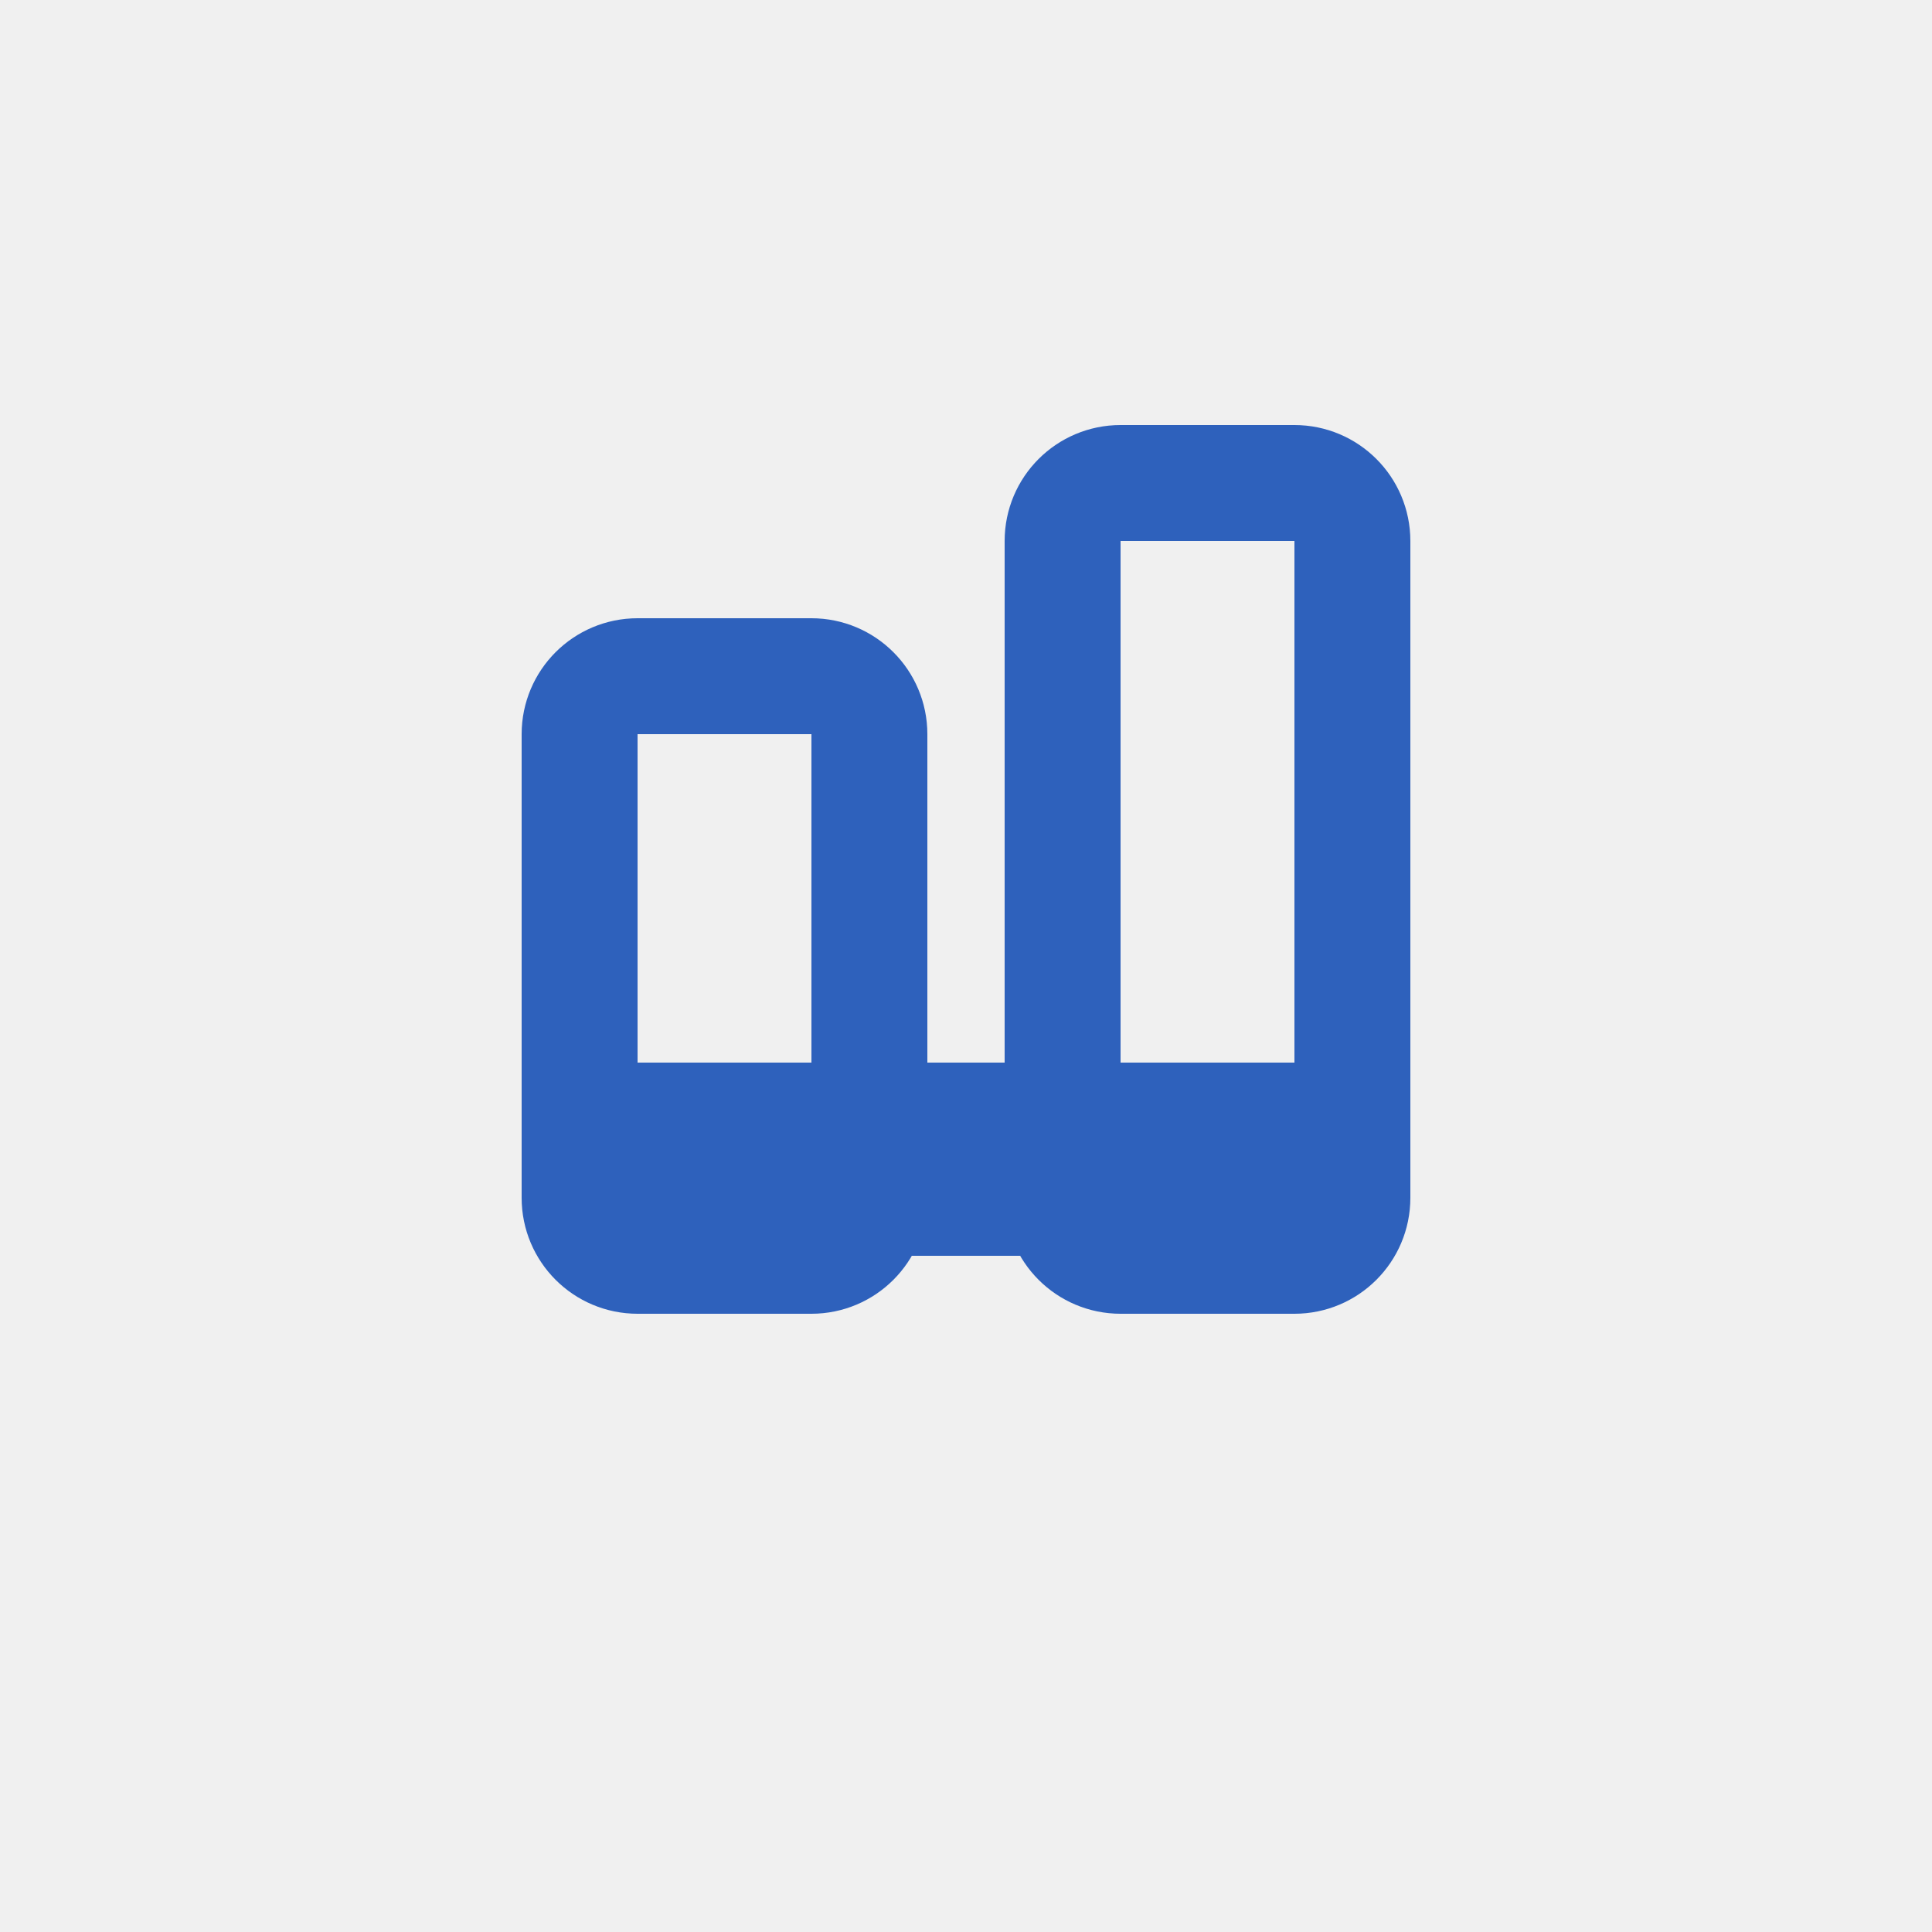
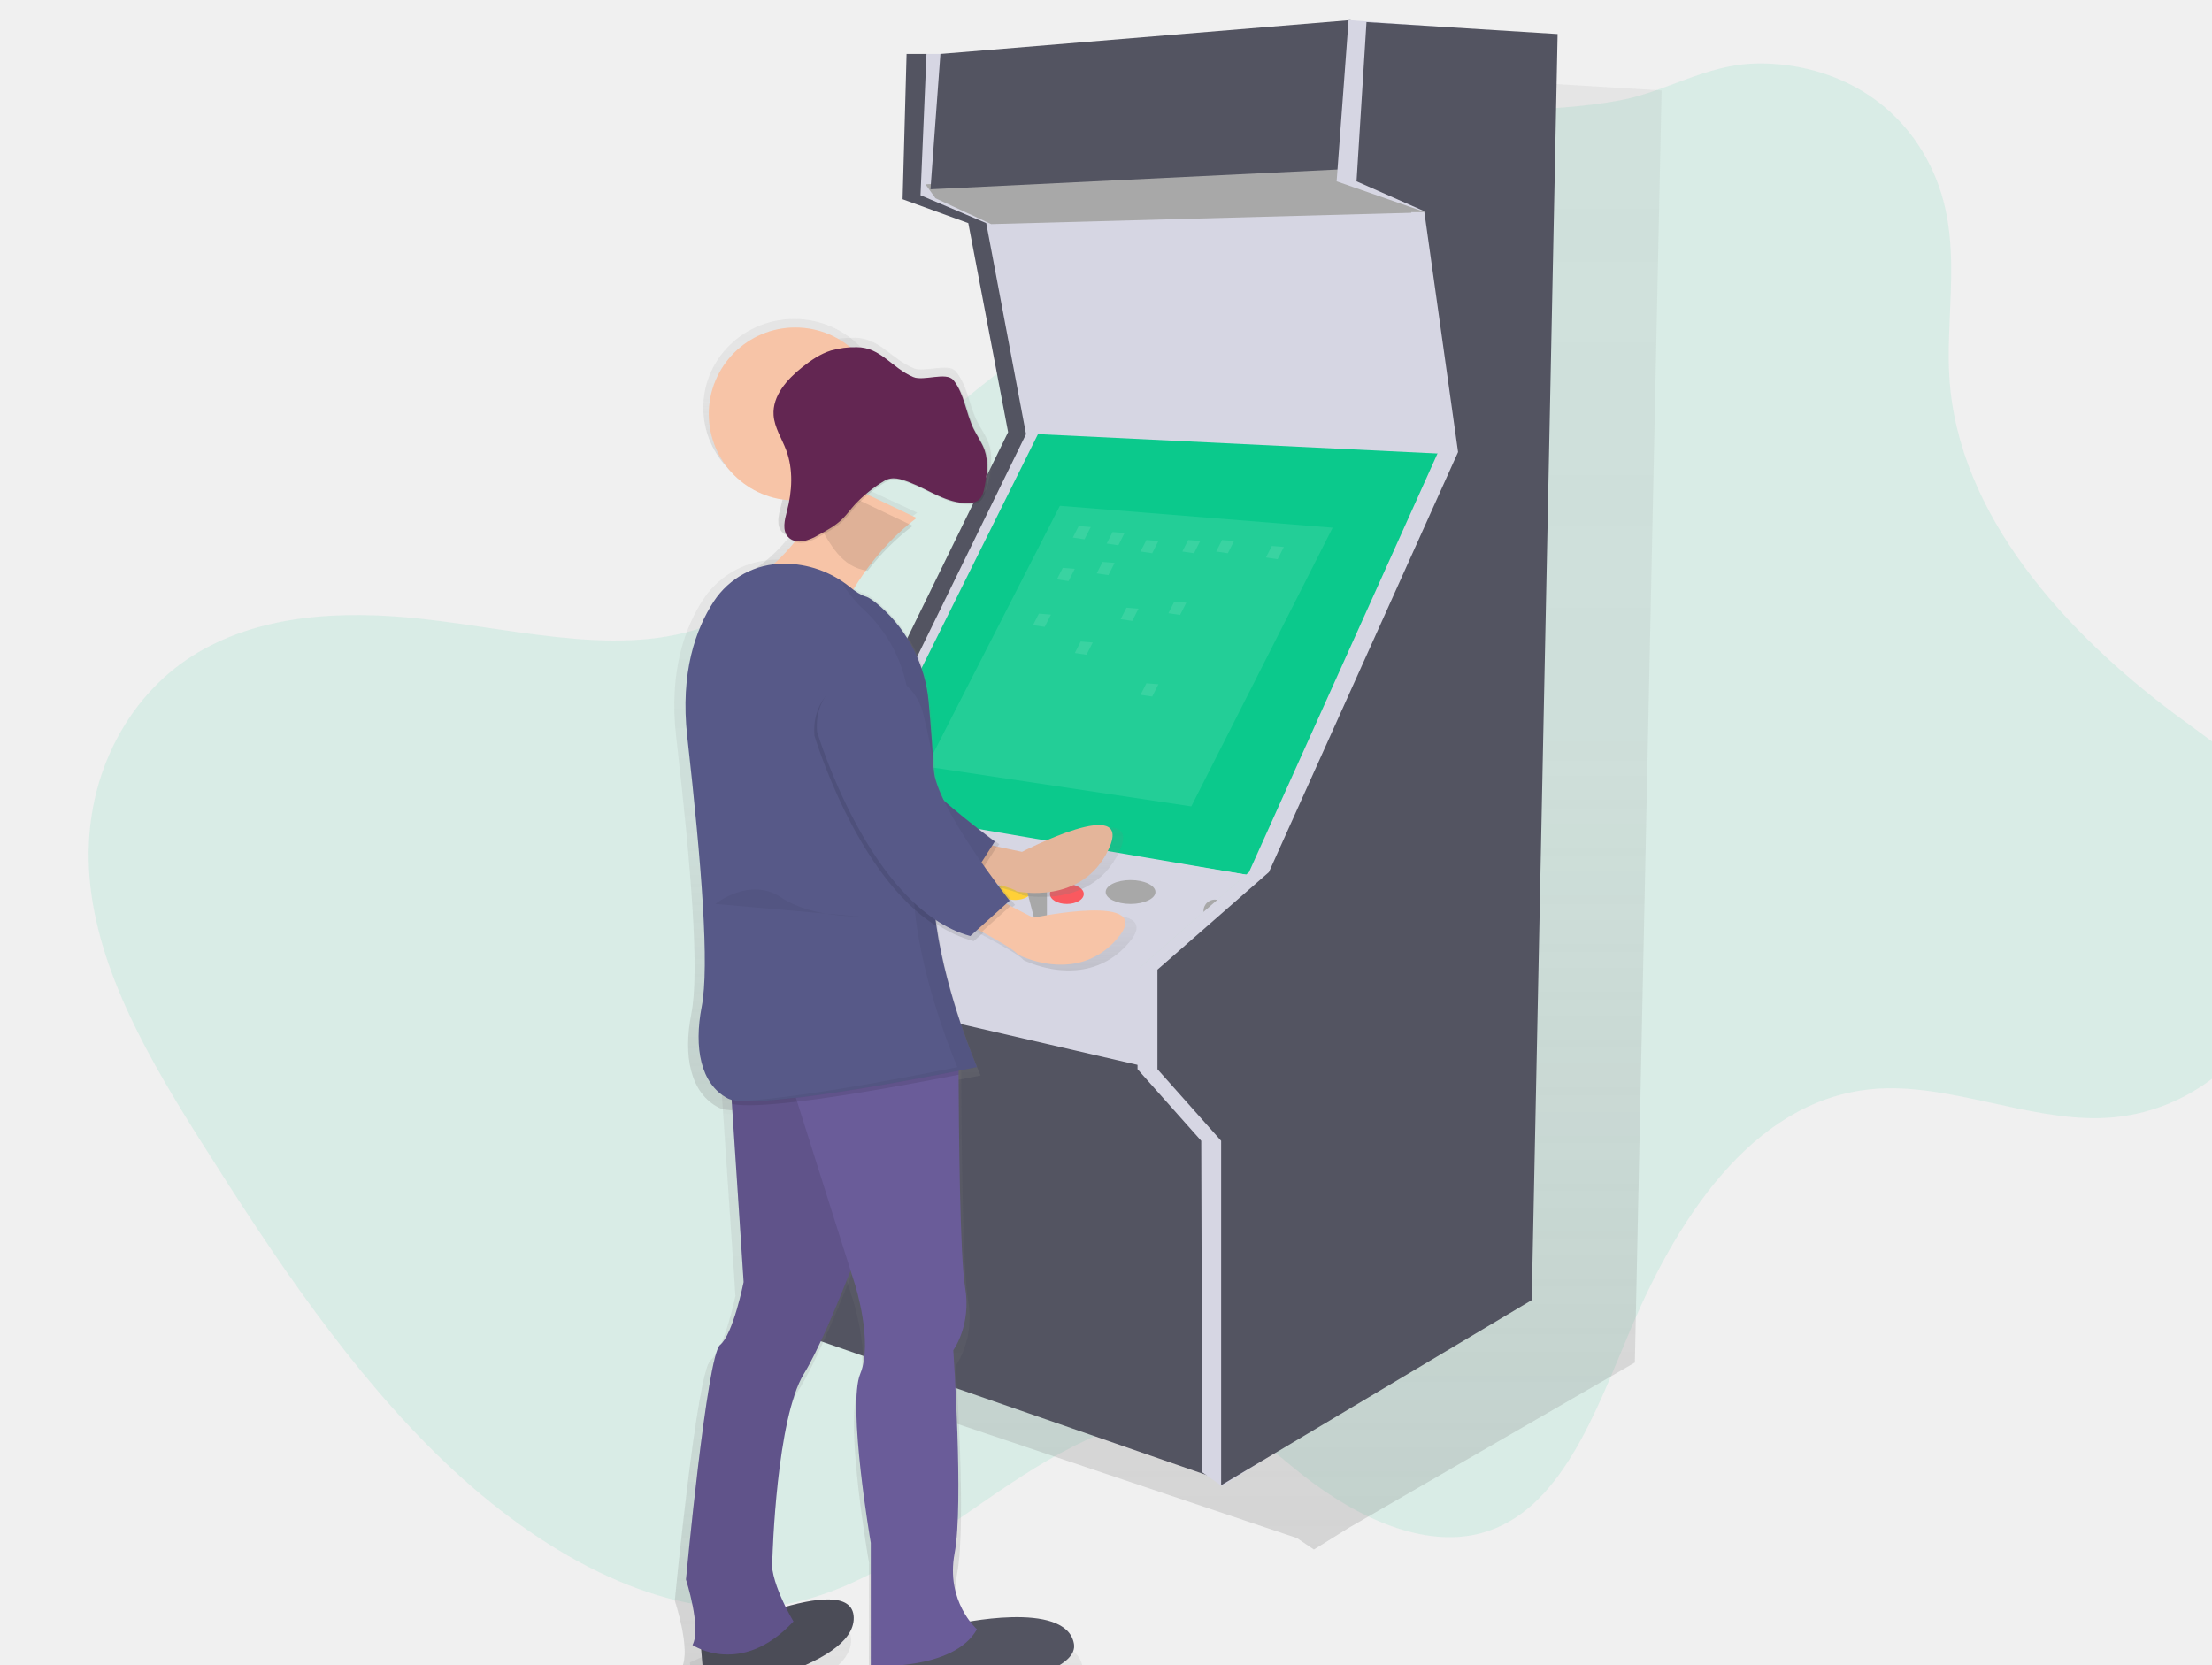
- <svg xmlns="http://www.w3.org/2000/svg" viewBox="0 0 100 100">
-   <rect x="30" y="35" width="15" height="30" rx="3" fill="none" stroke="#2e61bc" stroke-width="6" />
-   <rect x="55" y="25" width="15" height="40" rx="3" fill="none" stroke="#2e61bc" stroke-width="6" />
-   <rect x="30" y="55" width="40" height="10" rx="2" fill="#2e61bc" />
+ <svg xmlns="http://www.w3.org/2000/svg" xmlns:xlink="http://www.w3.org/1999/xlink" width="1111.03" height="836.33" data-name="Layer 1" viewBox="0 0 1111.03 836.33">
+   <defs>
+     <linearGradient id="9a623e6e-caf0-4d64-85ef-a44d2d775d4e-101" x1="615.84" x2="615.84" y1="778.42" y2="38.42" gradientUnits="userSpaceOnUse">
+       <stop offset="0" stop-color="gray" stop-opacity=".25" />
+       <stop offset=".54" stop-color="gray" stop-opacity=".12" />
+       <stop offset="1" stop-color="gray" stop-opacity=".1" />
+     </linearGradient>
+     <linearGradient id="27839906-647e-4714-8b82-00411afaaa9d-102" x1="523.24" x2="523.24" y1="450.57" y2="415.61" xlink:href="#9a623e6e-caf0-4d64-85ef-a44d2d775d4e-101" />
+     <linearGradient id="019c00cb-56c9-415d-990c-d992997e4242-103" x1="492.75" x2="492.75" y1="443.37" y2="424.79" xlink:href="#9a623e6e-caf0-4d64-85ef-a44d2d775d4e-101" />
+     <linearGradient id="231821a7-8fe6-4f40-9490-9a81b384aeef-104" x1="440.03" x2="440.03" y1="447.06" y2="328.96" xlink:href="#9a623e6e-caf0-4d64-85ef-a44d2d775d4e-101" />
+     <linearGradient id="ae18a487-9ffc-47bd-8f52-b3a16e5ff5c8-105" x1="387.02" x2="387.02" y1="863.11" y2="814.32" xlink:href="#9a623e6e-caf0-4d64-85ef-a44d2d775d4e-101" />
+     <linearGradient id="55e06269-ab84-4259-86ac-b336e5465e15-106" x1="490.84" x2="490.84" y1="868.17" y2="823.44" xlink:href="#9a623e6e-caf0-4d64-85ef-a44d2d775d4e-101" />
+     <linearGradient id="0a1d47d7-d222-4d2a-84f6-1160d51d618c-107" x1="389.79" x2="389.79" y1="842.68" y2="511.9" xlink:href="#9a623e6e-caf0-4d64-85ef-a44d2d775d4e-101" />
+     <linearGradient id="68af950a-3acb-4036-a310-20f1e00a0aa7-108" x1="440.98" x2="440.98" y1="848.71" y2="532.82" xlink:href="#9a623e6e-caf0-4d64-85ef-a44d2d775d4e-101" />
+     <linearGradient id="0ce50e0a-8288-45d6-a68e-f9c25cfd9357-109" x1="413.14" x2="413.14" y1="308.13" y2="236.61" xlink:href="#9a623e6e-caf0-4d64-85ef-a44d2d775d4e-101" />
+     <linearGradient id="2468d3b2-8c71-46f1-86a0-8806dd38ede0-110" x1="422.31" x2="422.31" y1="559.9" y2="511.9" xlink:href="#9a623e6e-caf0-4d64-85ef-a44d2d775d4e-101" />
+     <linearGradient id="ab82eb9a-10bc-4015-8c83-c1b3ce6172f0-111" x1="415.6" x2="415.6" y1="557.88" y2="281.14" xlink:href="#9a623e6e-caf0-4d64-85ef-a44d2d775d4e-101" />
+     <linearGradient id="8509957c-49db-4aed-8978-fce3b7f533d4-112" x1="438.88" x2="438.88" y1="467.59" y2="339.25" xlink:href="#9a623e6e-caf0-4d64-85ef-a44d2d775d4e-101" />
+     <linearGradient id="c54b3c11-abda-43bb-8a8d-1fa56ce4f5d1-113" x1="433.54" x2="433.54" y1="284.73" y2="240.66" xlink:href="#9a623e6e-caf0-4d64-85ef-a44d2d775d4e-101" />
+     <linearGradient id="40d04a76-1424-458b-b947-a5bfbc7d42f2-114" x1="398.91" x2="398.91" y1="249.31" y2="160.24" xlink:href="#9a623e6e-caf0-4d64-85ef-a44d2d775d4e-101" />
+     <linearGradient id="5ce16e99-e1d1-4913-b330-fcfdc7b7fa41-115" x1="442.24" x2="442.24" y1="270.35" y2="170.34" xlink:href="#9a623e6e-caf0-4d64-85ef-a44d2d775d4e-101" />
+     <linearGradient id="4b9461a6-5ec4-4f73-8b59-40f8951be702-116" x1="441.54" x2="441.54" y1="269.68" y2="169.67" xlink:href="#9a623e6e-caf0-4d64-85ef-a44d2d775d4e-101" />
+     <linearGradient id="e3604d36-f40d-4186-a927-9dbaf3781bd2-117" x1="429.99" x2="429.99" y1="557.88" y2="290.91" xlink:href="#9a623e6e-caf0-4d64-85ef-a44d2d775d4e-101" />
+     <linearGradient id="2fa73d01-fdfe-4305-bc58-d4f4516ffda0-118" x1="528.56" x2="528.56" y1="487.5" y2="453.2" xlink:href="#9a623e6e-caf0-4d64-85ef-a44d2d775d4e-101" />
+     <linearGradient id="c580d740-0609-4a8d-8b93-2823000eeb05-119" x1="498.27" x2="498.27" y1="470.57" y2="453.2" xlink:href="#9a623e6e-caf0-4d64-85ef-a44d2d775d4e-101" />
+     <linearGradient id="3a3f1fbb-e5c8-4212-ad65-595049b5103a-120" x1="458.92" x2="458.92" y1="472.77" y2="337.23" xlink:href="#9a623e6e-caf0-4d64-85ef-a44d2d775d4e-101" />
+     <linearGradient id="557e2b40-a269-4a6b-b7c4-b92691329eac-121" x1="393.94" x2="393.94" y1="462.98" y2="448.81" xlink:href="#9a623e6e-caf0-4d64-85ef-a44d2d775d4e-101" />
+   </defs>
+   <path fill="#0bc98c" d="M979.63,195.7c7.28,69.4,64,127.57,117.56,166.57,17.92,13.06,37.27,26.52,48.57,48,13.81,26.21,11.38,57.12,2.53,80.58-16.12,42.77-52.19,70-93.91,70.84-36,.74-74.57-16.88-110.36-14.87C884.12,550.14,844.7,607,819.24,667.22c-18,42.6-35.45,92.38-75.5,103-28.18,7.5-61.6-7.22-89.82-29.56-13.63-10.79-27.07-23.69-42-28.4-8.86-2.8-17.63-2.46-26-1.25C509.41,722.1,458.87,802,381,807.63c-52.59,3.84-110.19-27.91-157.43-73S137.83,631.85,101.33,574C75.39,532.89,48.93,487.84,45,441.06,40.79,391.56,64,350,96.77,329.39s74-23,114.73-18.56c50.94,5.53,105.34,20.87,149.36,1.19,30-13.4,51.59-41.69,74.93-66.35,39-41.22,84.39-73.4,129.94-104.75,43.6-30,88-59.64,138-76,35.44-11.61,73.1-7.69,109.51-14.43,23.74-4.39,43.48-18,68.42-18.59,30.72-.78,68.63,12.43,87.89,51.4C987.89,120.31,975.76,158.87,979.63,195.7Z" opacity=".1" />
+   <path fill="url(#9a623e6e-caf0-4d64-85ef-a44d2d775d4e-101)" d="M834.57,45.45l-68.3-4.14-39.52-2.82v-.07l-.49,0-.55,0v.08l-212.51,17H495.58l-2.07,73.35,34.21,12.06,20.73,105.5L454.12,433.28l-57,43.2v41.19l34.21,33.16,2.07,151.72,10.37,2,0-1.61,5.21,1v.6l202.45,68.08,8.51,5.77,17.8-11.09,143.4-82.85ZM616.92,516.77h0l55.46-47h0ZM424.57,536.27l15,14.57v.9Z" />
+   <polygon fill="#535461" points="407.35 522.08 609.35 573.08 579.35 539.08 562.35 518.08 385.35 483.08 377.35 490.08 407.35 522.08" />
+   <polygon fill="#d6d6e3" points="377.35 490.08 576.35 536.08 577.35 488.08 520.35 466.08 406.35 447.08 373.35 447.08 377.35 490.08" />
+   <polygon fill="#d6d6e3" points="521.35 218.08 724.35 231.08 724.35 193.08 710.35 108.08 703.35 102.08 500.35 108.08 521.35 218.08" />
+   <polygon fill="#d6d6e3" points="473.35 27.08 463.35 27.08 461.35 100.08 494.35 112.08 514.35 217.08 423.35 403.08 368.35 446.08 368.35 487.08 401.35 520.08 403.35 671.08 413.35 673.08 411.35 523.08 378.35 488.08 377.35 446.08 430.35 404.08 523.35 218.08 503.35 112.08 470.35 98.08 473.35 27.08 473.35 27.08" />
+   <polygon fill="#535461" points="465.35 27.08 455.35 27.08 453.35 100.08 486.35 112.08 506.35 217.08 415.35 403.08 360.35 446.08 360.35 487.08 393.35 520.08 395.35 671.08 405.35 673.08 403.35 523.08 370.35 488.08 369.35 446.08 424.35 404.08 515.35 218.08 495.35 112.08 462.35 98.08 465.35 27.08 465.35 27.08" />
+   <polygon fill="#a8a8a8" points="464.85 92.58 469.85 99.58 497.85 112.58 719.85 106.58 698.35 100.08 675.35 90.08 678.35 82.08 464.85 92.58" />
+   <polygon fill="#0bc98c" points="427.35 407.08 630.35 440.08 671.35 353.08 727.35 228.08 521.35 218.08 427.35 407.08" />
+   <g opacity=".1">
+     <polygon fill="#fff" points="532.35 254.08 669.35 265.08 598.35 405.08 465.35 385.08 532.35 254.08" />
+   </g>
+   <g opacity=".1">
+     <polygon fill="#fff" points="541.8 264.25 547.85 264.74 544.72 270.91 538.85 270.03 541.8 264.25" />
+   </g>
+   <g opacity=".1">
+     <polygon fill="#fff" points="542.8 322.25 548.85 322.74 545.72 328.91 539.85 328.03 542.8 322.25" />
+   </g>
+   <g opacity=".1">
+     <polygon fill="#fff" points="575.8 271.25 581.85 271.74 578.72 277.91 572.85 277.03 575.8 271.25" />
+   </g>
+   <g opacity=".1">
+     <polygon fill="#fff" points="638.8 274.25 644.85 274.74 641.72 280.91 635.85 280.03 638.8 274.25" />
+   </g>
+   <g opacity=".1">
+     <polygon fill="#fff" points="553.8 282.25 559.85 282.74 556.72 288.91 550.85 288.03 553.8 282.25" />
+   </g>
+   <g opacity=".1">
+     <polygon fill="#fff" points="575.8 343.25 581.85 343.74 578.72 349.91 572.85 349.03 575.8 343.25" />
+   </g>
+   <g opacity=".1">
+     <polygon fill="#fff" points="521.8 308.25 527.85 308.74 524.72 314.91 518.85 314.03 521.8 308.25" />
+   </g>
+   <g opacity=".1">
+     <polygon fill="#fff" points="613.8 271.25 619.85 271.74 616.72 277.91 610.85 277.03 613.8 271.25" />
+   </g>
+   <g opacity=".1">
+     <polygon fill="#fff" points="565.8 305.25 571.85 305.74 568.72 311.91 562.85 311.03 565.8 305.25" />
+   </g>
+   <g opacity=".1">
+     <polygon fill="#fff" points="558.8 267.25 564.85 267.74 561.72 273.91 555.85 273.03 558.8 267.25" />
+   </g>
+   <g opacity=".1">
+     <polygon fill="#fff" points="589.8 302.25 595.85 302.74 592.72 308.91 586.85 308.03 589.8 302.25" />
+   </g>
+   <g opacity=".1">
+     <polygon fill="#fff" points="596.8 271.25 602.85 271.74 599.72 277.91 593.85 277.03 596.8 271.25" />
+   </g>
+   <g opacity=".1">
+     <polygon fill="#fff" points="533.8 285.25 539.85 285.74 536.72 291.91 530.85 291.03 533.8 285.25" />
+   </g>
+   <polygon fill="#d6d6e3" points="373.35 447.08 571.35 487.08 625.89 439.36 427.85 405.58 373.35 447.08" />
+   <polygon fill="#535461" points="410.35 517.08 410.35 673.08 606.35 741.08 609.35 579.08 601.35 564.01 565.35 555.08 410.35 517.08" />
+   <ellipse cx="435.85" cy="420.08" fill="#575988" rx="8.5" ry="5" />
+   <ellipse cx="442.85" cy="431.08" fill="#fa595f" rx="8.5" ry="5" />
+   <ellipse cx="418.85" cy="428.08" fill="#ffd037" rx="8.5" ry="5" />
+   <ellipse cx="526.85" cy="438.08" fill="#575988" rx="8.5" ry="5" />
+   <ellipse cx="509.85" cy="447.08" fill="#ffd037" rx="8.5" ry="5" />
+   <ellipse cx="477.85" cy="432.08" fill="#a8a8a8" rx="12.5" ry="6" />
+   <ellipse cx="535.85" cy="449.08" fill="#fa595f" rx="8.5" ry="5" />
+   <path fill="#a8a8a8" d="M525.84,462.92h-6L514.68,443a5.67,5.67,0,0,1,5.49-7.09h0a5.67,5.67,0,0,1,5.67,5.67Z" />
+   <ellipse cx="567.85" cy="448.08" fill="#a8a8a8" rx="12.5" ry="6" />
+   <path fill="#a8a8a8" d="M615.84,478.92h-6L604.68,459a5.67,5.67,0,0,1,5.49-7.09h0a5.67,5.67,0,0,1,5.67,5.67Z" />
+   <polygon fill="#535461" points="472.35 27.08 678.35 10.08 673.35 85.08 467.35 95.08 472.35 27.08" />
+   <polygon fill="#d6d6e3" points="677.35 10.08 772.35 17.08 759.35 653.08 613.85 746.58 603.85 739.58 603.35 573.08 571.35 537.08 571.35 487.08 627.35 438.08 722.35 227.08 708.85 106.58 715.85 106.58 671.35 91.08 677.35 10.08" />
+   <polygon fill="#535461" points="686.35 11.08 782.35 17.08 769.35 653.08 613.35 746.08 613.35 573.08 581.35 537.08 581.35 487.08 637.35 438.08 732.35 227.08 715.35 106.08 681.35 91.08 686.35 11.08" />
+   <path fill="url(#27839906-647e-4714-8b82-00411afaaa9d-102)" d="M561.95,428.21c-14,29-48.46,21.48-48.46,21.48-1.78-1.65-12.92-4.41-21.37-6.32-5.42-1.23-9.73-2.09-9.73-2.09l11.83-16.49,8.87,1.82,13.23,2.72S576,399.22,561.95,428.21Z" />
+   <g opacity=".08">
+     <path fill="url(#27839906-647e-4714-8b82-00411afaaa9d-102)" d="M561.95,428.21c-14,29-48.46,21.48-48.46,21.48-1.78-1.65-12.92-4.41-21.37-6.32-5.42-1.23-9.73-2.09-9.73-2.09l11.83-16.49,8.87,1.82,13.23,2.72S576,399.22,561.95,428.21Z" />
+   </g>
+   <g opacity=".1">
+     <path fill="url(#019c00cb-56c9-415d-990c-d992997e4242-103)" d="M503.1,426.61l-11,16.77c-5.42-1.23-9.73-2.09-9.73-2.09l11.83-16.49Z" />
+   </g>
+   <path fill="url(#231821a7-8fe6-4f40-9490-9a81b384aeef-104)" d="M380.12,366.67s51.57,80.59,106.79,80.4l15-23s-50.54-36.1-57.26-54.92c-2.48-7-7.6-16.59-13.06-26-16.77-28.83-62-10-52.06,21.68Q379.82,365.77,380.12,366.67Z" />
+   <g opacity=".05">
+     <path fill="url(#231821a7-8fe6-4f40-9490-9a81b384aeef-104)" d="M380.12,366.67s51.57,80.59,106.79,80.4l15-23s-50.54-36.1-57.26-54.92c-2.48-7-7.6-16.59-13.06-26-16.77-28.83-62-10-52.06,21.68Q379.82,365.77,380.12,366.67Z" />
+   </g>
+   <path fill="url(#ae18a487-9ffc-47bd-8f52-b3a16e5ff5c8-105)" d="M346.55,835.1l2.42,28s79.21-13.16,78.52-39.47S346.55,835.1,346.55,835.1Z" />
+   <g opacity=".1">
+     <path fill="url(#ae18a487-9ffc-47bd-8f52-b3a16e5ff5c8-105)" d="M346.55,835.1l2.42,28s79.21-13.16,78.52-39.47S346.55,835.1,346.55,835.1Z" />
+   </g>
+   <path fill="url(#55e06269-ab84-4259-86ac-b336e5465e15-106)" d="M439.25,843.87l-1.38,24.29s110-8.1,105.84-31S481.45,827,481.45,827Z" />
+   <path fill="url(#0a1d47d7-d222-4d2a-84f6-1160d51d618c-107)" d="M440.63,606.37s-6.5,18-14.8,38.62c-7.94,19.74-17.52,41.93-24.63,53.14-14.53,22.94-16.6,93.79-16.6,93.79-2.77,11.47,11.07,33.74,11.07,33.74-27.67,29-53.27,12.15-53.27,12.15,4.84-8.77-3.46-33.74-3.46-33.74s11.07-115.38,18-120.78,12.45-32.39,12.45-32.39l-6.19-91.72-1.42-21,59.49-26.31,4.29,20.92,4.25,20.71Z" />
+   <g opacity=".1">
+     <path fill="url(#0a1d47d7-d222-4d2a-84f6-1160d51d618c-107)" d="M440.63,606.37s-6.5,18-14.8,38.62c-7.94,19.74-17.52,41.93-24.63,53.14-14.53,22.94-16.6,93.79-16.6,93.79-2.77,11.47,11.07,33.74,11.07,33.74-27.67,29-53.27,12.15-53.27,12.15,4.84-8.77-3.46-33.74-3.46-33.74s11.07-115.38,18-120.78,12.45-32.39,12.45-32.39l-6.19-91.72-1.42-21,59.49-26.31,4.29,20.92,4.25,20.71Z" />
+   </g>
+   <path fill="url(#68af950a-3acb-4036-a310-20f1e00a0aa7-108)" d="M492.51,829.71c-12.45,21.59-56,18.89-56,18.89V785.17s-12.45-70.85-5.53-87-2.77-45.88-2.77-45.88L425.83,645l-28.21-87-8.18-25.22h93.39s0,4.32,0,11.34c.12,27,.68,93.91,3.43,109.44,3.46,19.57-6.23,32.39-6.23,32.39s5.53,79.62.69,104.58S492.51,829.71,492.51,829.71Z" />
+   <path fill="url(#0ce50e0a-8288-45d6-a68e-f9c25cfd9357-109)" d="M415.73,236.61s-14.53,39.13-43.58,53.3,47.73,18.22,47.73,18.22,12.45-29.69,40.81-50.61Z" />
+   <g opacity=".1">
+     <path fill="url(#2468d3b2-8c71-46f1-86a0-8806dd38ede0-110)" d="M482.86,544.16c-11.58,2.23-32.07,6.05-53.06,9.37-11,1.74-22.12,3.34-32.18,4.5-15.48,1.79-28.43,2.54-34.43,1.14l-1.42-21,59.49-26.31,4.29,20.92h57.28S482.83,537.14,482.86,544.16Z" />
+   </g>
+   <path fill="url(#ab82eb9a-10bc-4015-8c83-c1b3ce6172f0-111)" d="M492.51,540.24S375.6,563.86,361.08,556.44s-18-26.31-13.84-47.23,0-72.87-7.61-139c-3.83-33.3,4.61-55.65,13.95-69.63a44.41,44.41,0,0,1,37-19.43,56,56,0,0,1,34.87,12c2.92,2.33,5.87,4.24,8.28,4.89,1.9.51,4.76,2.53,8,5.28A73.67,73.67,0,0,1,467,352.23c1.2,12.57,2.47,28.4,3.09,44.4a361,361,0,0,1-.42,41,134.37,134.37,0,0,0,1.42,29.91C476.48,504,492.51,540.24,492.51,540.24Z" />
+   <g opacity=".1">
+     <path fill="url(#8509957c-49db-4aed-8978-fce3b7f533d4-112)" d="M471.1,467.59c-42.43-25.82-64.37-98.06-64.37-98.06,0-.63,0-1.25-.07-1.86-.95-33.13,47.83-39.51,56.11-7.36,2.69,10.47,5,21.09,5.48,28.43a30.39,30.39,0,0,0,1.85,7.89,361,361,0,0,1-.42,41A134.37,134.37,0,0,0,471.1,467.59Z" />
+   </g>
+   <g opacity=".1">
+     <path fill="url(#c54b3c11-abda-43bb-8a8d-1fa56ce4f5d1-113)" d="M408.46,259.89c6.9,11.41,12.36,22.9,26.37,24.85a126.9,126.9,0,0,1,23.78-23.16l-45-20.92S416.25,247.8,408.46,259.89Z" />
+   </g>
+   <ellipse cx="398.91" cy="204.77" fill="url(#40d04a76-1424-458b-b947-a5bfbc7d42f2-114)" rx="45.66" ry="44.53" />
+   <g opacity=".1">
+     <path fill="url(#5ce16e99-e1d1-4913-b330-fcfdc7b7fa41-115)" d="M488.53,250.57a9.33,9.33,0,0,0,5.36-1.42c2.19-1.59,2.89-4.44,3.39-7.06,1.19-6.19,2.12-12.71,0-18.67-1.37-3.94-4-7.35-5.84-11.09-4.1-8.17-4.83-18-10.68-25.09-3.65-4.44-16.48,0-21.84-2.24-11.52-4.84-16.52-14.66-29.07-14.65a46.37,46.37,0,0,0-13.62,1.7c-5.61,1.73-10.57,5-15.18,8.59-8,6.22-15.84,14.76-15.13,24.74.46,6.37,4.35,12,6.64,17.94,3.84,10,3.14,21.24.37,31.6-1.18,4.41-2.53,9.68.6,13.05,2,2.11,5.17,2.71,8,2.25a26.64,26.64,0,0,0,8-3.2c4.5-2.39,9.06-4.82,12.7-8.33,2.41-2.32,4.35-5.06,6.64-7.49a73.4,73.4,0,0,1,15.1-12c4.43-2.66,9-1,13.65.73C467.84,243.68,477.29,250.77,488.53,250.57Z" />
+   </g>
+   <path fill="url(#4b9461a6-5ec4-4f73-8b59-40f8951be702-116)" d="M487.84,249.89a9.33,9.33,0,0,0,5.36-1.42c2.19-1.59,2.89-4.44,3.39-7.06,1.19-6.19,2.12-12.71,0-18.67-1.37-3.94-4-7.35-5.84-11.09-4.1-8.17-4.83-18-10.68-25.09-3.65-4.44-15.79.68-21.15-1.57-11.52-4.84-17.21-15.33-29.76-15.32a46.37,46.37,0,0,0-13.62,1.7c-5.61,1.73-10.57,5-15.18,8.59-8,6.22-15.84,14.76-15.13,24.74.46,6.37,4.35,12,6.64,17.94,3.84,10,3.14,21.24.37,31.6-1.18,4.41-2.53,9.68.6,13.05,2,2.11,5.17,2.71,8,2.25a26.64,26.64,0,0,0,8-3.2c4.5-2.39,9.06-4.82,12.7-8.33,2.41-2.32,4.35-5.06,6.64-7.49a73.4,73.4,0,0,1,15.1-12c4.43-2.66,9-1,13.65.73C467.15,243,476.6,250.09,487.84,249.89Z" />
+   <g opacity=".05">
+     <path fill="url(#e3604d36-f40d-4186-a927-9dbaf3781bd2-117)" d="M471.1,467.59a134.37,134.37,0,0,1-1.42-29.91,361,361,0,0,0,.42-41c-.62-16-1.88-31.83-3.09-44.4a73.67,73.67,0,0,0-25.33-48.94c-3.21-2.75-6.07-4.78-8-5.28-2.41-.64-5.36-2.56-8.28-4.89-9.82-7.83,2.66,7.42,5.87,10.17a73.67,73.67,0,0,1,25.33,48.94c1.2,12.57,2.47,28.4,3.09,44.4a361,361,0,0,1-.42,41,134.37,134.37,0,0,0,1.42,29.91c5.38,36.43,21.41,72.65,21.41,72.65s-78.26,15.81-114.68,17.49c28.54,2,125.05-17.49,125.05-17.49S476.48,504,471.1,467.59Z" />
+   </g>
+   <path fill="url(#2fa73d01-fdfe-4305-bc58-d4f4516ffda0-118)" d="M566.53,474.12c-21.45,24.29-52.57,8.1-52.57,8.1-1.27-2.06-11.25-7.61-18.86-11.65-4.89-2.59-8.81-4.55-8.81-4.55L502.2,453.2l8.05,4.06,12,6.06S588,449.83,566.53,474.12Z" />
+   <g opacity=".1">
+     <path fill="url(#c580d740-0609-4a8d-8b93-2823000eeb05-119)" d="M510.25,457.26,495.1,470.57c-4.89-2.59-8.81-4.55-8.81-4.55L502.2,453.2Z" />
+   </g>
+   <path fill="url(#3a3f1fbb-e5c8-4212-ad65-595049b5103a-120)" d="M408.12,367.51s27.67,91.09,80.94,105.26l20.75-18.22S471,406.61,469.64,386.72c-.49-7.35-2.79-18-5.48-28.43-8.28-32.14-57.06-25.77-56.11,7.36Q408.08,366.57,408.12,367.51Z" />
+   <path fill="url(#557e2b40-a269-4a6b-b7c4-b92691329eac-121)" d="M354.51,456.24s18-14.17,34.59-3.37,40.81,9.45,44.27,10.12" opacity=".05" />
+   <path fill="#f7c4a7" d="M556.77,426.73c-13.35,28.28-46.12,21-46.12,21-1.7-1.61-12.3-4.3-20.33-6.16-5.16-1.2-9.26-2-9.26-2l11.26-16.09,8.44,1.78,12.59,2.65S570.12,398.44,556.77,426.73Z" />
+   <path d="M556.77,426.73c-13.35,28.28-46.12,21-46.12,21-1.7-1.61-12.3-4.3-20.33-6.16-5.16-1.2-9.26-2-9.26-2l11.26-16.09,8.44,1.78,12.59,2.65S570.12,398.44,556.77,426.73Z" opacity=".08" />
+   <path d="M500.76,425.16l-10.44,16.36c-5.16-1.2-9.26-2-9.26-2l11.26-16.09Z" opacity=".1" />
+   <path fill="#575988" d="M383.73,366.68s49.08,78.64,101.62,78.44l14.29-22.4s-48.09-35.22-54.49-53.59c-2.36-6.78-7.23-16.18-12.42-25.34-16-28.12-59-9.75-49.55,21.16Q383.45,365.8,383.73,366.68Z" />
+   <path d="M383.73,366.68s49.08,78.64,101.62,78.44l14.29-22.4s-48.09-35.22-54.49-53.59c-2.36-6.78-7.23-16.18-12.42-25.34-16-28.12-59-9.75-49.55,21.16Q383.45,365.8,383.73,366.68Z" opacity=".05" />
+   <path fill="#535461" d="M351.78,823.73l2.3,27.32s75.38-12.84,74.72-38.51S351.78,823.73,351.78,823.73Z" />
+   <path d="M351.78,823.73l2.3,27.32s75.38-12.84,74.72-38.51S351.78,823.73,351.78,823.73Z" opacity=".1" />
+   <path fill="#535461" d="M440,832.29,438.68,856s104.68-7.9,100.73-30.28-59.25-9.88-59.25-9.88Z" />
+   <path fill="#6a5c99" d="M441.31,600.55s-6.19,17.54-14.09,37.68c-7.56,19.26-16.68,40.91-23.44,51.85C390,712.47,388,781.59,388,781.59c-2.63,11.19,10.53,32.92,10.53,32.92-26.33,28.31-50.69,11.85-50.69,11.85,4.61-8.56-3.29-32.92-3.29-32.92s10.53-112.58,17.12-117.84S373.51,644,373.51,644l-5.89-89.49-1.35-20.45,56.62-25.68L427,528.79,431,549Z" />
+   <path d="M441.31,600.55s-6.19,17.54-14.09,37.68c-7.56,19.26-16.68,40.91-23.44,51.85C390,712.47,388,781.59,388,781.59c-2.63,11.19,10.53,32.92,10.53,32.92-26.33,28.31-50.69,11.85-50.69,11.85,4.61-8.56-3.29-32.92-3.29-32.92s10.53-112.58,17.12-117.84S373.51,644,373.51,644l-5.89-89.49-1.35-20.45,56.62-25.68L427,528.79,431,549Z" opacity=".1" />
+   <path fill="#6a5c99" d="M490.69,818.46c-11.85,21.07-53.33,18.43-53.33,18.43V775s-11.85-69.13-5.27-84.93-2.63-44.77-2.63-44.77l-2.24-7.08-26.85-84.84-7.78-24.6h88.88s0,4.21,0,11.07c.11,26.33.65,91.63,3.27,106.78,3.29,19.09-5.93,31.6-5.93,31.6s5.27,77.68.66,102S490.69,818.46,490.69,818.46Z" />
+   <path fill="#f7c4a7" d="M417.61,239.78s-13.83,38.18-41.48,52,45.43,17.78,45.43,17.78,11.85-29,38.84-49.38Z" />
+   <path d="M481.5,539.86C470.48,542,451,545.76,431,549c-10.46,1.7-21.05,3.26-30.63,4.39-14.73,1.74-27.06,2.48-32.77,1.11l-1.35-20.45,56.62-25.68L427,528.79h54.51S481.47,533,481.5,539.86Z" opacity=".1" />
+   <path fill="#575988" d="M490.69,536s-111.26,23-125.08,15.8-17.12-25.68-13.17-46.08,0-71.1-7.24-135.62c-3.65-32.49,4.39-54.29,13.27-67.94a42,42,0,0,1,35.2-19,52.41,52.41,0,0,1,33.18,11.69c2.78,2.27,5.59,4.14,7.88,4.77,1.81.49,4.53,2.47,7.58,5.15a72.49,72.49,0,0,1,24.11,47.75c1.15,12.26,2.35,27.71,2.94,43.33a361.13,361.13,0,0,1-.39,40,134.37,134.37,0,0,0,1.35,29.18C475.43,500.69,490.69,536,490.69,536Z" />
+   <path d="M470.31,465.15c-40.38-25.19-61.26-95.68-61.26-95.68,0-.61,0-1.22-.07-1.81-.9-32.32,45.52-38.55,53.4-7.18,2.56,10.22,4.75,20.57,5.21,27.74a30.28,30.28,0,0,0,1.76,7.7,361.13,361.13,0,0,1-.39,40A134.37,134.37,0,0,0,470.31,465.15Z" opacity=".1" />
+   <path d="M410.7,262.49c6.56,11.13,11.76,22.35,25.1,24.24a122.24,122.24,0,0,1,22.63-22.6l-42.79-20.41S418.11,250.7,410.7,262.49Z" opacity=".1" />
+   <circle cx="399.46" cy="207.95" r="43.45" fill="#f7c4a7" />
+   <path d="M486.9,253.4A8.72,8.72,0,0,0,492,252c2.08-1.55,2.75-4.34,3.22-6.89,1.13-6,2-12.4,0-18.22-1.3-3.85-3.77-7.17-5.56-10.82-3.91-8-4.6-17.56-10.16-24.48-3.48-4.33-15.68,0-20.79-2.19-11-4.72-15.72-14.3-27.66-14.29a43.1,43.1,0,0,0-13,1.66c-5.34,1.68-10.06,4.9-14.44,8.38-7.64,6.07-15.08,14.4-14.4,24.14.44,6.22,4.14,11.66,6.32,17.5,3.66,9.78,3,20.73.35,30.83-1.12,4.3-2.41,9.44.57,12.74,1.86,2.05,4.92,2.65,7.65,2.19a25,25,0,0,0,7.65-3.12c4.28-2.33,8.62-4.7,12.08-8.12,2.29-2.27,4.14-4.94,6.32-7.31a70.17,70.17,0,0,1,14.37-11.71c4.22-2.59,8.55-1,13,.71C467.21,246.68,476.2,253.6,486.9,253.4Z" opacity=".1" />
+   <path fill="#632652" d="M486.24,252.74a8.72,8.72,0,0,0,5.1-1.38c2.08-1.55,2.75-4.34,3.22-6.89,1.13-6,2-12.4,0-18.22-1.3-3.85-3.77-7.17-5.56-10.82-3.91-8-4.6-17.56-10.16-24.48-3.48-4.33-15,.67-20.13-1.53-11-4.72-16.38-15-28.32-15a43.1,43.1,0,0,0-13,1.66c-5.34,1.68-10.06,4.9-14.44,8.38-7.64,6.07-15.08,14.4-14.4,24.14.44,6.22,4.14,11.66,6.32,17.5,3.66,9.78,3,20.73.35,30.83-1.12,4.3-2.41,9.44.57,12.74,1.86,2.05,4.92,2.65,7.65,2.19a25,25,0,0,0,7.65-3.12c4.28-2.33,8.62-4.7,12.08-8.12,2.29-2.27,4.14-4.94,6.32-7.31A70.17,70.17,0,0,1,444,241.64c4.22-2.59,8.55-1,13,.71C466.55,246,475.54,252.94,486.24,252.74Z" />
+   <path d="M470.31,465.15A134.37,134.37,0,0,1,469,436a361.13,361.13,0,0,0,.39-40c-.59-15.62-1.79-31.06-2.94-43.33a72.49,72.49,0,0,0-24.11-47.75c-3.05-2.69-5.77-4.66-7.58-5.15-2.29-.63-5.1-2.5-7.88-4.77-9.35-7.64,2.53,7.24,5.59,9.92a72.49,72.49,0,0,1,24.11,47.75c1.15,12.26,2.35,27.71,2.94,43.33a361.13,361.13,0,0,1-.39,40,134.37,134.37,0,0,0,1.35,29.18c5.12,35.54,20.38,70.88,20.38,70.88s-74.48,15.42-109.13,17.07c27.16,2,119-17.07,119-17.07S475.43,500.69,470.31,465.15Z" opacity=".05" />
+   <path fill="#f7c4a7" d="M561.13,471.52c-20.41,23.7-50,7.9-50,7.9-1.2-2-10.7-7.43-18-11.36-4.65-2.53-8.38-4.44-8.38-4.44l15.14-12.51,7.66,4L519,461S581.54,447.82,561.13,471.52Z" />
+   <path d="M507.57,455.07l-14.42,13c-4.65-2.53-8.38-4.44-8.38-4.44l15.14-12.51Z" opacity=".1" />
+   <path fill="#575988" d="M410.37,367.5s26.33,88.88,77,102.7l19.75-17.78s-37-46.77-38.23-66.18c-.47-7.17-2.65-17.53-5.22-27.74-7.88-31.36-54.3-25.14-53.39,7.18Q410.33,366.58,410.37,367.5Z" />
+   <path d="M359.35,454.07s17.12-13.83,32.92-3.29,38.84,9.22,42.13,9.88" opacity=".05" />
</svg>
